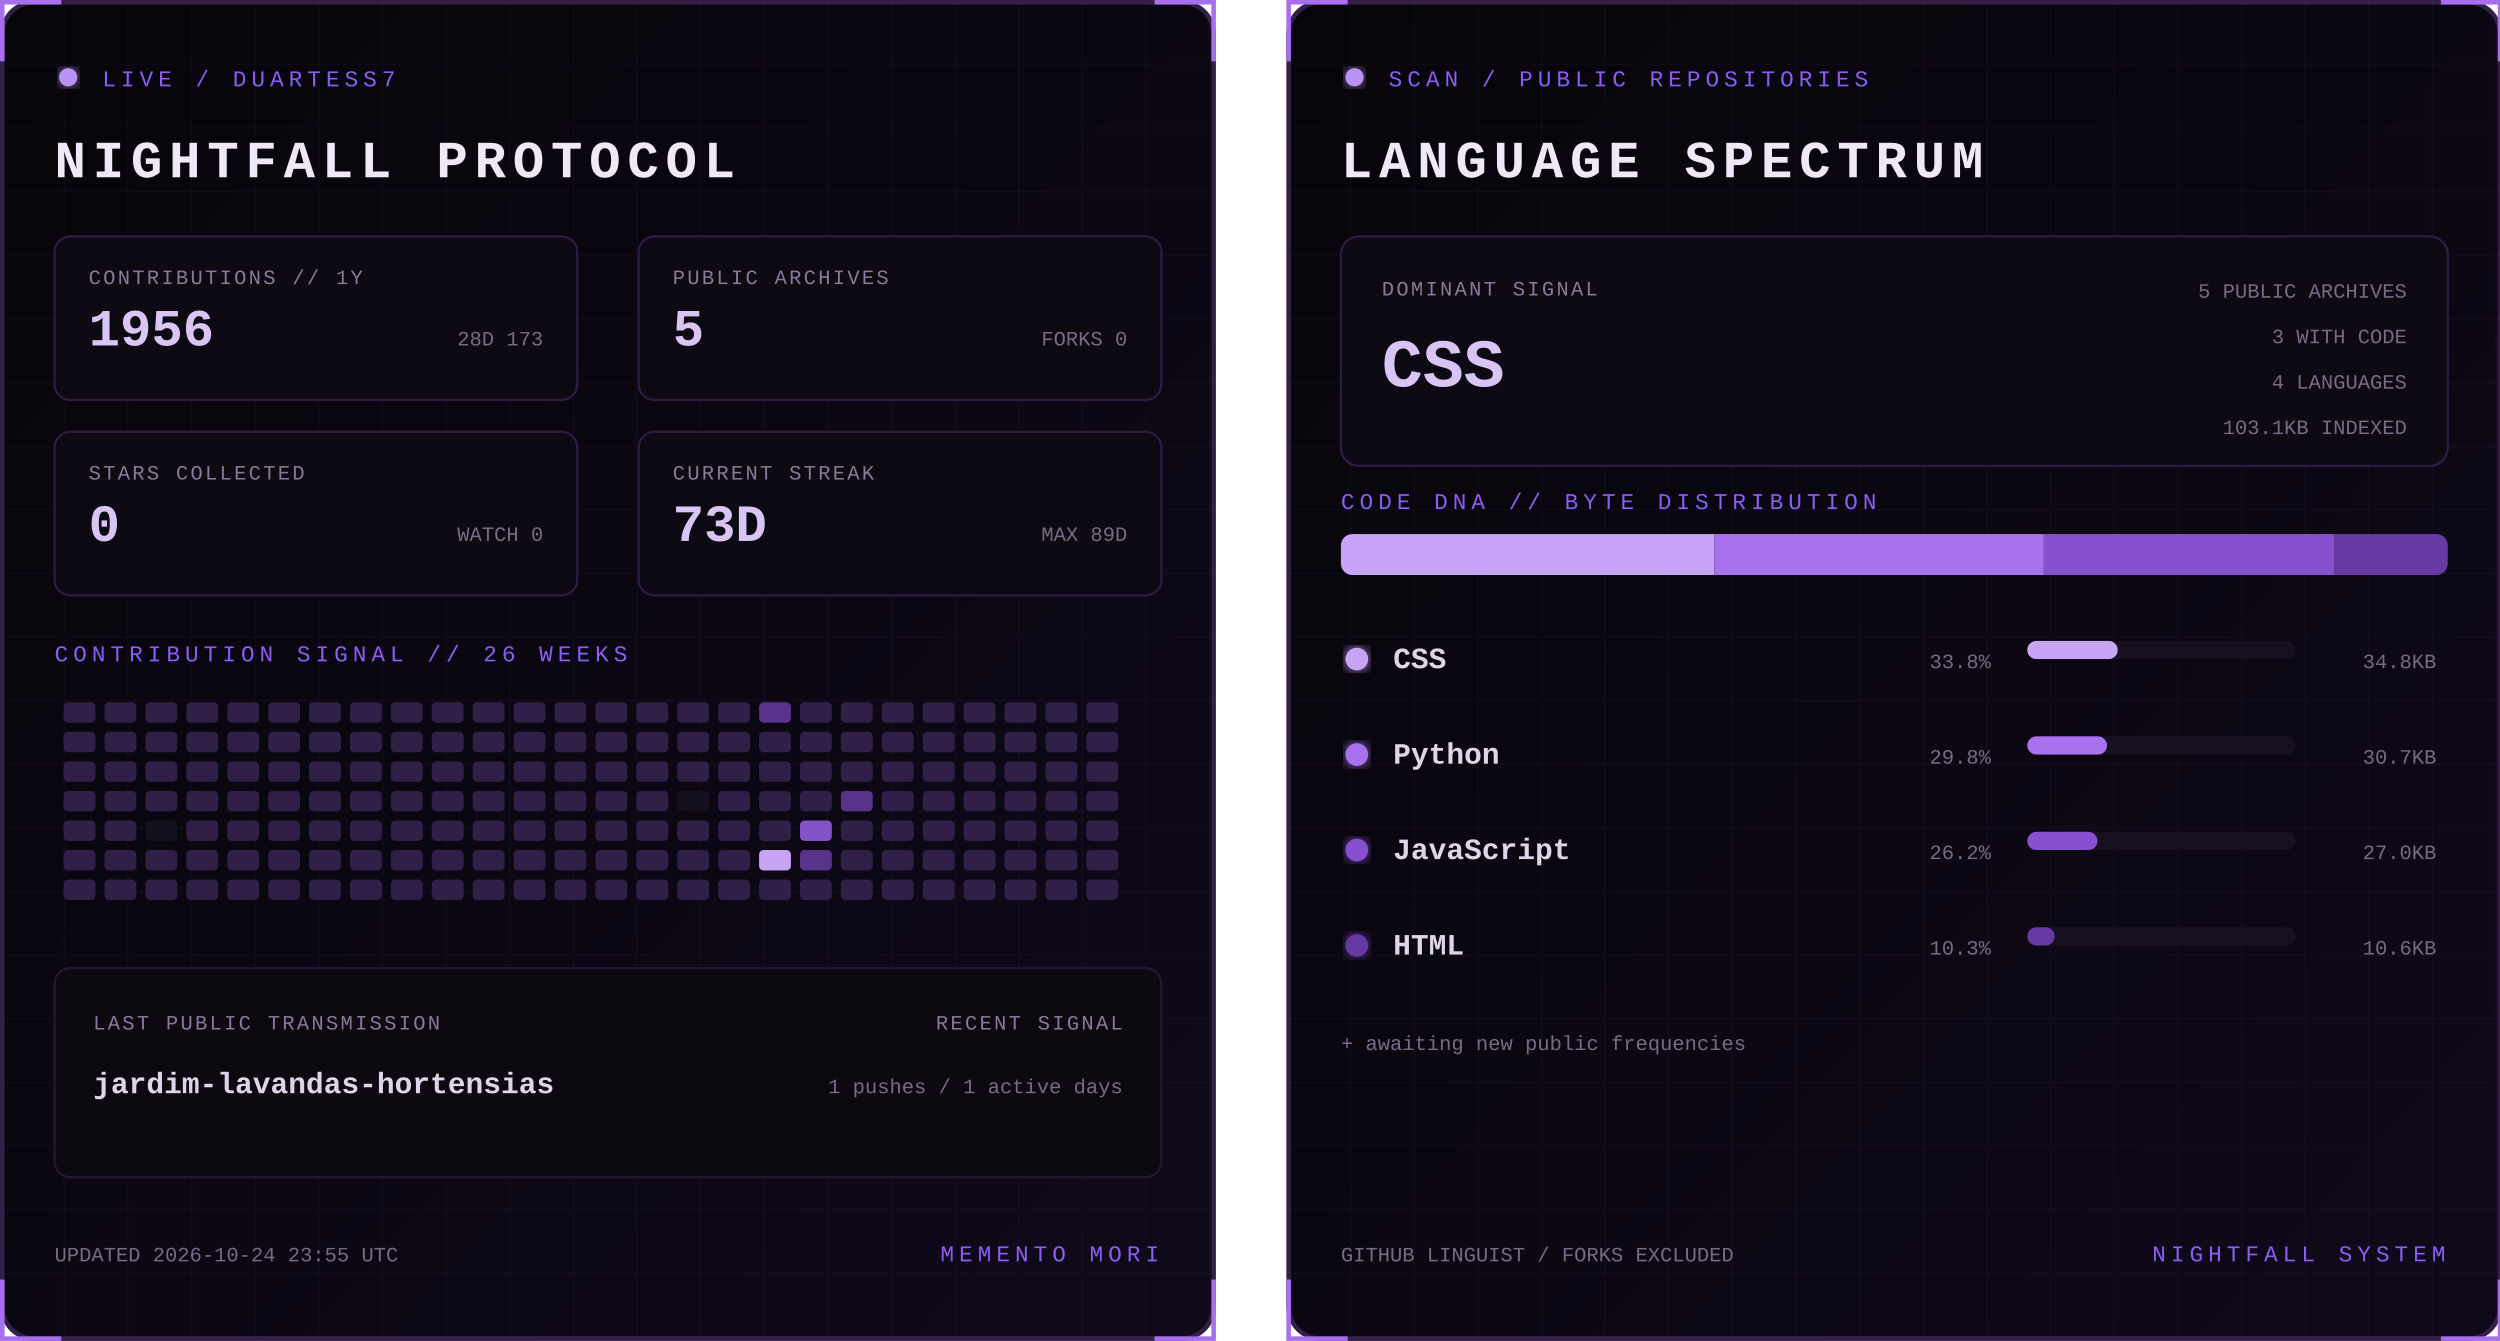
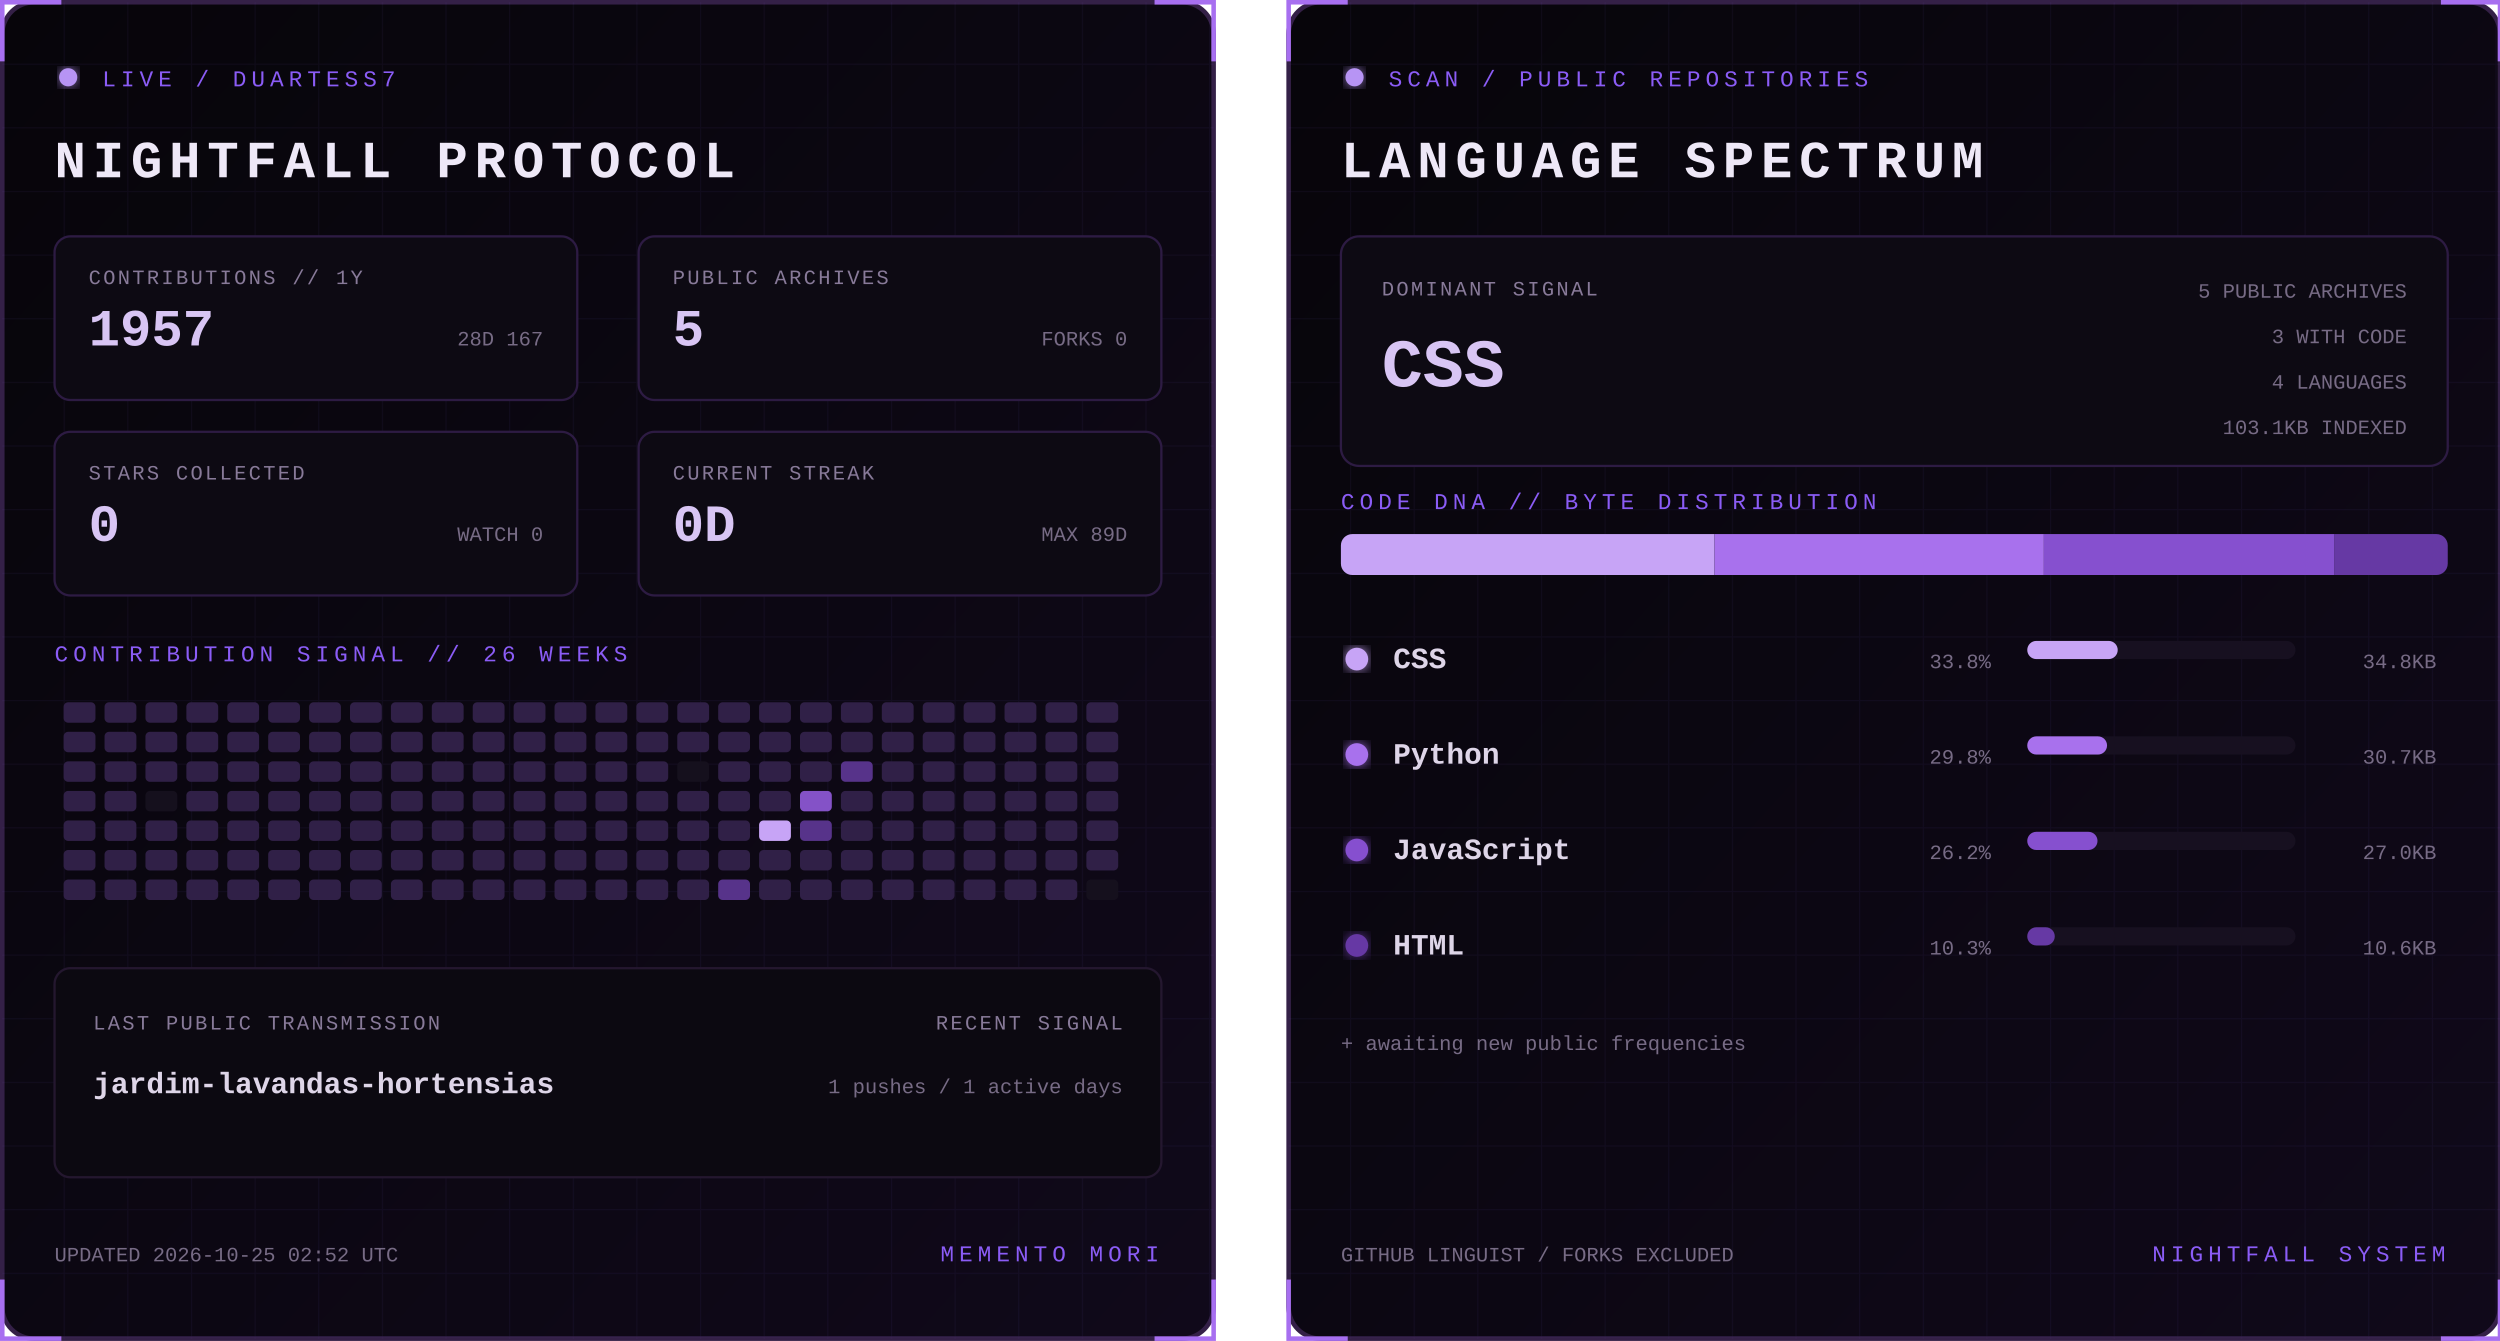
<svg xmlns="http://www.w3.org/2000/svg" width="1100" height="590" viewBox="0 0 1100 590" role="img" aria-labelledby="title desc">
  <defs>
    <linearGradient id="bg" x1="0" y1="0" x2="1" y2="1">
      <stop stop-color="#07050a" />
      <stop offset="1" stop-color="#10091a" />
    </linearGradient>
    <filter id="glow">
      <feGaussianBlur stdDeviation="3" result="b" />
      <feMerge>
        <feMergeNode in="b" />
        <feMergeNode in="SourceGraphic" />
      </feMerge>
    </filter>
    <pattern id="grid" width="28" height="28" patternUnits="userSpaceOnUse">
      <path d="M28 0H0V28" fill="none" stroke="#8b5cf6" stroke-opacity=".055" />
    </pattern>
    <clipPath id="dna">
      <rect x="24" y="235" width="487" height="18" rx="5" />
    </clipPath>
    <style>
      text { font-family: Consolas, 'Courier New', monospace; }
      .kicker { fill:#8b5cf6; font-size:10px; letter-spacing:2.2px; }
      .title { fill:#eee8f7; font-size:23px; font-weight:700; letter-spacing:3px; }
      .label { fill:#887a99; font-size:9px; letter-spacing:1px; }
      .stat { fill:#d8c5f4; font-size:23px; font-weight:700; }
      .detail,.pct { fill:#776b85; font-size:9px; }
      .lang { fill:#ded5e8; font-size:13px; font-weight:700; }
      .hero { fill:#d8c5f4; font-size:30px; font-weight:700; }
      .blink { animation:blink 1.6s step-end infinite; }
      @keyframes blink { 50% { opacity:.25 } }
    </style>
  </defs>
  <g>
    <rect x="1" y="1" width="533" height="588" rx="14" fill="url(#bg)" stroke="#342047" stroke-width="2" />
    <rect x="1" y="1" width="533" height="588" rx="14" fill="url(#grid)" />
    <path d="M27 1H1v26 M508 1h26v26 M534 563v26h-26 M27 589H1v-26" stroke="#a76ff0" stroke-width="2" fill="none" />
    <circle cx="30" cy="34" r="4" fill="#b794f4" filter="url(#glow)" class="blink" />
    <text x="45" y="38" class="kicker">LIVE / DUARTESS7</text>
    <text x="24" y="78" class="title">NIGHTFALL PROTOCOL</text>
    <g transform="translate(24 104)">
      <rect width="230" height="72" rx="7" fill="#0d0a13" stroke="#2d1b43" />
      <text x="15" y="21" class="label">CONTRIBUTIONS // 1Y</text>
-       <text x="15" y="48" class="stat">1956</text>
-       <text x="215" y="48" text-anchor="end" class="detail">28D 173</text>
+       <text x="15" y="48" class="stat">1957</text>
+       <text x="215" y="48" text-anchor="end" class="detail">28D 167</text>
    </g>
    <g transform="translate(281 104)">
      <rect width="230" height="72" rx="7" fill="#0d0a13" stroke="#2d1b43" />
      <text x="15" y="21" class="label">PUBLIC ARCHIVES</text>
      <text x="15" y="48" class="stat">5</text>
      <text x="215" y="48" text-anchor="end" class="detail">FORKS 0</text>
    </g>
    <g transform="translate(24 190)">
      <rect width="230" height="72" rx="7" fill="#0d0a13" stroke="#2d1b43" />
      <text x="15" y="21" class="label">STARS COLLECTED</text>
      <text x="15" y="48" class="stat">0</text>
      <text x="215" y="48" text-anchor="end" class="detail">WATCH 0</text>
    </g>
    <g transform="translate(281 190)">
      <rect width="230" height="72" rx="7" fill="#0d0a13" stroke="#2d1b43" />
      <text x="15" y="21" class="label">CURRENT STREAK</text>
-       <text x="15" y="48" class="stat">73D</text>
+       <text x="15" y="48" class="stat">0D</text>
      <text x="215" y="48" text-anchor="end" class="detail">MAX 89D</text>
    </g>
    <text x="24" y="291" class="kicker">CONTRIBUTION SIGNAL // 26 WEEKS</text>
    <g>
      <rect x="28" y="309" width="14" height="9" rx="2" fill="#302047" />
      <rect x="28" y="322" width="14" height="9" rx="2" fill="#302047" />
      <rect x="28" y="335" width="14" height="9" rx="2" fill="#302047" />
      <rect x="28" y="348" width="14" height="9" rx="2" fill="#302047" />
      <rect x="28" y="361" width="14" height="9" rx="2" fill="#302047" />
      <rect x="28" y="374" width="14" height="9" rx="2" fill="#302047" />
      <rect x="28" y="387" width="14" height="9" rx="2" fill="#302047" />
      <rect x="46" y="309" width="14" height="9" rx="2" fill="#302047" />
      <rect x="46" y="322" width="14" height="9" rx="2" fill="#302047" />
      <rect x="46" y="335" width="14" height="9" rx="2" fill="#302047" />
      <rect x="46" y="348" width="14" height="9" rx="2" fill="#302047" />
      <rect x="46" y="361" width="14" height="9" rx="2" fill="#302047" />
      <rect x="46" y="374" width="14" height="9" rx="2" fill="#302047" />
      <rect x="46" y="387" width="14" height="9" rx="2" fill="#302047" />
      <rect x="64" y="309" width="14" height="9" rx="2" fill="#302047" />
      <rect x="64" y="322" width="14" height="9" rx="2" fill="#302047" />
      <rect x="64" y="335" width="14" height="9" rx="2" fill="#302047" />
-       <rect x="64" y="348" width="14" height="9" rx="2" fill="#302047" />
-       <rect x="64" y="361" width="14" height="9" rx="2" fill="#15101d" />
+       <rect x="64" y="348" width="14" height="9" rx="2" fill="#15101d" />
+       <rect x="64" y="361" width="14" height="9" rx="2" fill="#302047" />
      <rect x="64" y="374" width="14" height="9" rx="2" fill="#302047" />
      <rect x="64" y="387" width="14" height="9" rx="2" fill="#302047" />
      <rect x="82" y="309" width="14" height="9" rx="2" fill="#302047" />
      <rect x="82" y="322" width="14" height="9" rx="2" fill="#302047" />
      <rect x="82" y="335" width="14" height="9" rx="2" fill="#302047" />
      <rect x="82" y="348" width="14" height="9" rx="2" fill="#302047" />
      <rect x="82" y="361" width="14" height="9" rx="2" fill="#302047" />
      <rect x="82" y="374" width="14" height="9" rx="2" fill="#302047" />
      <rect x="82" y="387" width="14" height="9" rx="2" fill="#302047" />
      <rect x="100" y="309" width="14" height="9" rx="2" fill="#302047" />
      <rect x="100" y="322" width="14" height="9" rx="2" fill="#302047" />
      <rect x="100" y="335" width="14" height="9" rx="2" fill="#302047" />
      <rect x="100" y="348" width="14" height="9" rx="2" fill="#302047" />
      <rect x="100" y="361" width="14" height="9" rx="2" fill="#302047" />
      <rect x="100" y="374" width="14" height="9" rx="2" fill="#302047" />
      <rect x="100" y="387" width="14" height="9" rx="2" fill="#302047" />
      <rect x="118" y="309" width="14" height="9" rx="2" fill="#302047" />
      <rect x="118" y="322" width="14" height="9" rx="2" fill="#302047" />
      <rect x="118" y="335" width="14" height="9" rx="2" fill="#302047" />
      <rect x="118" y="348" width="14" height="9" rx="2" fill="#302047" />
      <rect x="118" y="361" width="14" height="9" rx="2" fill="#302047" />
      <rect x="118" y="374" width="14" height="9" rx="2" fill="#302047" />
      <rect x="118" y="387" width="14" height="9" rx="2" fill="#302047" />
      <rect x="136" y="309" width="14" height="9" rx="2" fill="#302047" />
      <rect x="136" y="322" width="14" height="9" rx="2" fill="#302047" />
      <rect x="136" y="335" width="14" height="9" rx="2" fill="#302047" />
      <rect x="136" y="348" width="14" height="9" rx="2" fill="#302047" />
      <rect x="136" y="361" width="14" height="9" rx="2" fill="#302047" />
      <rect x="136" y="374" width="14" height="9" rx="2" fill="#302047" />
      <rect x="136" y="387" width="14" height="9" rx="2" fill="#302047" />
      <rect x="154" y="309" width="14" height="9" rx="2" fill="#302047" />
      <rect x="154" y="322" width="14" height="9" rx="2" fill="#302047" />
      <rect x="154" y="335" width="14" height="9" rx="2" fill="#302047" />
      <rect x="154" y="348" width="14" height="9" rx="2" fill="#302047" />
      <rect x="154" y="361" width="14" height="9" rx="2" fill="#302047" />
      <rect x="154" y="374" width="14" height="9" rx="2" fill="#302047" />
      <rect x="154" y="387" width="14" height="9" rx="2" fill="#302047" />
      <rect x="172" y="309" width="14" height="9" rx="2" fill="#302047" />
      <rect x="172" y="322" width="14" height="9" rx="2" fill="#302047" />
      <rect x="172" y="335" width="14" height="9" rx="2" fill="#302047" />
      <rect x="172" y="348" width="14" height="9" rx="2" fill="#302047" />
      <rect x="172" y="361" width="14" height="9" rx="2" fill="#302047" />
      <rect x="172" y="374" width="14" height="9" rx="2" fill="#302047" />
      <rect x="172" y="387" width="14" height="9" rx="2" fill="#302047" />
      <rect x="190" y="309" width="14" height="9" rx="2" fill="#302047" />
      <rect x="190" y="322" width="14" height="9" rx="2" fill="#302047" />
      <rect x="190" y="335" width="14" height="9" rx="2" fill="#302047" />
      <rect x="190" y="348" width="14" height="9" rx="2" fill="#302047" />
      <rect x="190" y="361" width="14" height="9" rx="2" fill="#302047" />
      <rect x="190" y="374" width="14" height="9" rx="2" fill="#302047" />
      <rect x="190" y="387" width="14" height="9" rx="2" fill="#302047" />
      <rect x="208" y="309" width="14" height="9" rx="2" fill="#302047" />
      <rect x="208" y="322" width="14" height="9" rx="2" fill="#302047" />
      <rect x="208" y="335" width="14" height="9" rx="2" fill="#302047" />
      <rect x="208" y="348" width="14" height="9" rx="2" fill="#302047" />
      <rect x="208" y="361" width="14" height="9" rx="2" fill="#302047" />
      <rect x="208" y="374" width="14" height="9" rx="2" fill="#302047" />
      <rect x="208" y="387" width="14" height="9" rx="2" fill="#302047" />
      <rect x="226" y="309" width="14" height="9" rx="2" fill="#302047" />
      <rect x="226" y="322" width="14" height="9" rx="2" fill="#302047" />
      <rect x="226" y="335" width="14" height="9" rx="2" fill="#302047" />
      <rect x="226" y="348" width="14" height="9" rx="2" fill="#302047" />
      <rect x="226" y="361" width="14" height="9" rx="2" fill="#302047" />
      <rect x="226" y="374" width="14" height="9" rx="2" fill="#302047" />
      <rect x="226" y="387" width="14" height="9" rx="2" fill="#302047" />
      <rect x="244" y="309" width="14" height="9" rx="2" fill="#302047" />
      <rect x="244" y="322" width="14" height="9" rx="2" fill="#302047" />
      <rect x="244" y="335" width="14" height="9" rx="2" fill="#302047" />
      <rect x="244" y="348" width="14" height="9" rx="2" fill="#302047" />
      <rect x="244" y="361" width="14" height="9" rx="2" fill="#302047" />
      <rect x="244" y="374" width="14" height="9" rx="2" fill="#302047" />
      <rect x="244" y="387" width="14" height="9" rx="2" fill="#302047" />
      <rect x="262" y="309" width="14" height="9" rx="2" fill="#302047" />
      <rect x="262" y="322" width="14" height="9" rx="2" fill="#302047" />
      <rect x="262" y="335" width="14" height="9" rx="2" fill="#302047" />
      <rect x="262" y="348" width="14" height="9" rx="2" fill="#302047" />
      <rect x="262" y="361" width="14" height="9" rx="2" fill="#302047" />
      <rect x="262" y="374" width="14" height="9" rx="2" fill="#302047" />
      <rect x="262" y="387" width="14" height="9" rx="2" fill="#302047" />
      <rect x="280" y="309" width="14" height="9" rx="2" fill="#302047" />
      <rect x="280" y="322" width="14" height="9" rx="2" fill="#302047" />
      <rect x="280" y="335" width="14" height="9" rx="2" fill="#302047" />
      <rect x="280" y="348" width="14" height="9" rx="2" fill="#302047" />
      <rect x="280" y="361" width="14" height="9" rx="2" fill="#302047" />
      <rect x="280" y="374" width="14" height="9" rx="2" fill="#302047" />
      <rect x="280" y="387" width="14" height="9" rx="2" fill="#302047" />
      <rect x="298" y="309" width="14" height="9" rx="2" fill="#302047" />
      <rect x="298" y="322" width="14" height="9" rx="2" fill="#302047" />
-       <rect x="298" y="335" width="14" height="9" rx="2" fill="#302047" />
-       <rect x="298" y="348" width="14" height="9" rx="2" fill="#15101d" />
+       <rect x="298" y="335" width="14" height="9" rx="2" fill="#15101d" />
+       <rect x="298" y="348" width="14" height="9" rx="2" fill="#302047" />
      <rect x="298" y="361" width="14" height="9" rx="2" fill="#302047" />
      <rect x="298" y="374" width="14" height="9" rx="2" fill="#302047" />
      <rect x="298" y="387" width="14" height="9" rx="2" fill="#302047" />
      <rect x="316" y="309" width="14" height="9" rx="2" fill="#302047" />
      <rect x="316" y="322" width="14" height="9" rx="2" fill="#302047" />
      <rect x="316" y="335" width="14" height="9" rx="2" fill="#302047" />
      <rect x="316" y="348" width="14" height="9" rx="2" fill="#302047" />
      <rect x="316" y="361" width="14" height="9" rx="2" fill="#302047" />
      <rect x="316" y="374" width="14" height="9" rx="2" fill="#302047" />
-       <rect x="316" y="387" width="14" height="9" rx="2" fill="#302047" />
-       <rect x="334" y="309" width="14" height="9" rx="2" fill="#57338a" />
+       <rect x="316" y="387" width="14" height="9" rx="2" fill="#57338a" />
+       <rect x="334" y="309" width="14" height="9" rx="2" fill="#302047" />
      <rect x="334" y="322" width="14" height="9" rx="2" fill="#302047" />
      <rect x="334" y="335" width="14" height="9" rx="2" fill="#302047" />
      <rect x="334" y="348" width="14" height="9" rx="2" fill="#302047" />
-       <rect x="334" y="361" width="14" height="9" rx="2" fill="#302047" />
-       <rect x="334" y="374" width="14" height="9" rx="2" fill="#c7a4f6" />
+       <rect x="334" y="361" width="14" height="9" rx="2" fill="#c7a4f6" />
+       <rect x="334" y="374" width="14" height="9" rx="2" fill="#302047" />
      <rect x="334" y="387" width="14" height="9" rx="2" fill="#302047" />
      <rect x="352" y="309" width="14" height="9" rx="2" fill="#302047" />
      <rect x="352" y="322" width="14" height="9" rx="2" fill="#302047" />
      <rect x="352" y="335" width="14" height="9" rx="2" fill="#302047" />
-       <rect x="352" y="348" width="14" height="9" rx="2" fill="#302047" />
-       <rect x="352" y="361" width="14" height="9" rx="2" fill="#8452c7" />
-       <rect x="352" y="374" width="14" height="9" rx="2" fill="#57338a" />
+       <rect x="352" y="348" width="14" height="9" rx="2" fill="#8452c7" />
+       <rect x="352" y="361" width="14" height="9" rx="2" fill="#57338a" />
+       <rect x="352" y="374" width="14" height="9" rx="2" fill="#302047" />
      <rect x="352" y="387" width="14" height="9" rx="2" fill="#302047" />
      <rect x="370" y="309" width="14" height="9" rx="2" fill="#302047" />
      <rect x="370" y="322" width="14" height="9" rx="2" fill="#302047" />
-       <rect x="370" y="335" width="14" height="9" rx="2" fill="#302047" />
-       <rect x="370" y="348" width="14" height="9" rx="2" fill="#57338a" />
+       <rect x="370" y="335" width="14" height="9" rx="2" fill="#57338a" />
+       <rect x="370" y="348" width="14" height="9" rx="2" fill="#302047" />
      <rect x="370" y="361" width="14" height="9" rx="2" fill="#302047" />
      <rect x="370" y="374" width="14" height="9" rx="2" fill="#302047" />
      <rect x="370" y="387" width="14" height="9" rx="2" fill="#302047" />
      <rect x="388" y="309" width="14" height="9" rx="2" fill="#302047" />
      <rect x="388" y="322" width="14" height="9" rx="2" fill="#302047" />
      <rect x="388" y="335" width="14" height="9" rx="2" fill="#302047" />
      <rect x="388" y="348" width="14" height="9" rx="2" fill="#302047" />
      <rect x="388" y="361" width="14" height="9" rx="2" fill="#302047" />
      <rect x="388" y="374" width="14" height="9" rx="2" fill="#302047" />
      <rect x="388" y="387" width="14" height="9" rx="2" fill="#302047" />
      <rect x="406" y="309" width="14" height="9" rx="2" fill="#302047" />
      <rect x="406" y="322" width="14" height="9" rx="2" fill="#302047" />
      <rect x="406" y="335" width="14" height="9" rx="2" fill="#302047" />
      <rect x="406" y="348" width="14" height="9" rx="2" fill="#302047" />
      <rect x="406" y="361" width="14" height="9" rx="2" fill="#302047" />
      <rect x="406" y="374" width="14" height="9" rx="2" fill="#302047" />
      <rect x="406" y="387" width="14" height="9" rx="2" fill="#302047" />
      <rect x="424" y="309" width="14" height="9" rx="2" fill="#302047" />
      <rect x="424" y="322" width="14" height="9" rx="2" fill="#302047" />
      <rect x="424" y="335" width="14" height="9" rx="2" fill="#302047" />
      <rect x="424" y="348" width="14" height="9" rx="2" fill="#302047" />
      <rect x="424" y="361" width="14" height="9" rx="2" fill="#302047" />
      <rect x="424" y="374" width="14" height="9" rx="2" fill="#302047" />
      <rect x="424" y="387" width="14" height="9" rx="2" fill="#302047" />
      <rect x="442" y="309" width="14" height="9" rx="2" fill="#302047" />
      <rect x="442" y="322" width="14" height="9" rx="2" fill="#302047" />
      <rect x="442" y="335" width="14" height="9" rx="2" fill="#302047" />
      <rect x="442" y="348" width="14" height="9" rx="2" fill="#302047" />
      <rect x="442" y="361" width="14" height="9" rx="2" fill="#302047" />
      <rect x="442" y="374" width="14" height="9" rx="2" fill="#302047" />
      <rect x="442" y="387" width="14" height="9" rx="2" fill="#302047" />
      <rect x="460" y="309" width="14" height="9" rx="2" fill="#302047" />
      <rect x="460" y="322" width="14" height="9" rx="2" fill="#302047" />
      <rect x="460" y="335" width="14" height="9" rx="2" fill="#302047" />
      <rect x="460" y="348" width="14" height="9" rx="2" fill="#302047" />
      <rect x="460" y="361" width="14" height="9" rx="2" fill="#302047" />
      <rect x="460" y="374" width="14" height="9" rx="2" fill="#302047" />
      <rect x="460" y="387" width="14" height="9" rx="2" fill="#302047" />
      <rect x="478" y="309" width="14" height="9" rx="2" fill="#302047" />
      <rect x="478" y="322" width="14" height="9" rx="2" fill="#302047" />
      <rect x="478" y="335" width="14" height="9" rx="2" fill="#302047" />
      <rect x="478" y="348" width="14" height="9" rx="2" fill="#302047" />
      <rect x="478" y="361" width="14" height="9" rx="2" fill="#302047" />
      <rect x="478" y="374" width="14" height="9" rx="2" fill="#302047" />
-       <rect x="478" y="387" width="14" height="9" rx="2" fill="#302047" />
+       <rect x="478" y="387" width="14" height="9" rx="2" fill="#15101d" />
    </g>
    <rect x="24" y="426" width="487" height="92" rx="7" fill="#0c0911" stroke="#24172f" />
    <text x="41" y="453" class="label">LAST PUBLIC TRANSMISSION</text>
    <text x="41" y="481" class="lang">jardim-lavandas-hortensias</text>
    <text x="494" y="453" text-anchor="end" class="label">RECENT SIGNAL</text>
    <text x="494" y="481" text-anchor="end" class="detail">1 pushes / 1 active days</text>
-     <text x="24" y="555" class="detail">UPDATED 2026-10-24 23:55 UTC</text>
+     <text x="24" y="555" class="detail">UPDATED 2026-10-25 02:52 UTC</text>
    <text x="510" y="555" text-anchor="end" class="kicker">MEMENTO MORI</text>
  </g>
  <g transform="translate(566)">
    <rect x="1" y="1" width="533" height="588" rx="14" fill="url(#bg)" stroke="#342047" stroke-width="2" />
    <rect x="1" y="1" width="533" height="588" rx="14" fill="url(#grid)" />
    <path d="M27 1H1v26 M508 1h26v26 M534 563v26h-26 M27 589H1v-26" stroke="#a76ff0" stroke-width="2" fill="none" />
    <circle cx="30" cy="34" r="4" fill="#b794f4" filter="url(#glow)" class="blink" />
    <text x="45" y="38" class="kicker">SCAN / PUBLIC REPOSITORIES</text>
    <text x="24" y="78" class="title">LANGUAGE SPECTRUM</text>
    <rect x="24" y="104" width="487" height="101" rx="8" fill="#0d0a13" stroke="#2d1b43" />
    <text x="42" y="130" class="label">DOMINANT SIGNAL</text>
    <text x="42" y="170" class="hero">CSS</text>
    <text x="493" y="131" text-anchor="end" class="detail">5 PUBLIC ARCHIVES</text>
    <text x="493" y="151" text-anchor="end" class="detail">3 WITH CODE</text>
    <text x="493" y="171" text-anchor="end" class="detail">4 LANGUAGES</text>
    <text x="493" y="191" text-anchor="end" class="detail">103.1KB INDEXED</text>
    <text x="24" y="224" class="kicker">CODE DNA // BYTE DISTRIBUTION</text>
    <rect x="24" y="235" width="487" height="18" rx="5" fill="#171020" />
    <g clip-path="url(#dna)">
      <rect x="24.0" y="235" width="164.4" height="18" fill="#c7a4f6" />
      <rect x="188.4" y="235" width="144.9" height="18" fill="#a871ed" />
      <rect x="333.3" y="235" width="127.7" height="18" fill="#8650cf" />
      <rect x="461.0" y="235" width="50.0" height="18" fill="#6639a4" />
    </g>
    <circle cx="31" cy="290" r="5" fill="#c7a4f6" filter="url(#glow)" />
    <text x="47" y="294" class="lang">CSS</text>
    <text x="310" y="294" text-anchor="end" class="pct">33.8%</text>
    <rect x="326" y="282" width="118" height="8" rx="4" fill="#171020" />
    <rect x="326" y="282" width="39.8" height="8" rx="4" fill="#c7a4f6" />
    <text x="506" y="294" text-anchor="end" class="detail">34.8KB</text>
    <circle cx="31" cy="332" r="5" fill="#a871ed" filter="url(#glow)" />
    <text x="47" y="336" class="lang">Python</text>
    <text x="310" y="336" text-anchor="end" class="pct">29.8%</text>
    <rect x="326" y="324" width="118" height="8" rx="4" fill="#171020" />
    <rect x="326" y="324" width="35.1" height="8" rx="4" fill="#a871ed" />
    <text x="506" y="336" text-anchor="end" class="detail">30.7KB</text>
    <circle cx="31" cy="374" r="5" fill="#8650cf" filter="url(#glow)" />
    <text x="47" y="378" class="lang">JavaScript</text>
    <text x="310" y="378" text-anchor="end" class="pct">26.2%</text>
    <rect x="326" y="366" width="118" height="8" rx="4" fill="#171020" />
    <rect x="326" y="366" width="30.9" height="8" rx="4" fill="#8650cf" />
    <text x="506" y="378" text-anchor="end" class="detail">27.0KB</text>
    <circle cx="31" cy="416" r="5" fill="#6639a4" filter="url(#glow)" />
    <text x="47" y="420" class="lang">HTML</text>
    <text x="310" y="420" text-anchor="end" class="pct">10.3%</text>
    <rect x="326" y="408" width="118" height="8" rx="4" fill="#171020" />
    <rect x="326" y="408" width="12.1" height="8" rx="4" fill="#6639a4" />
    <text x="506" y="420" text-anchor="end" class="detail">10.6KB</text>
    <text x="24" y="462" class="detail">+ awaiting new public frequencies</text>
    <text x="24" y="555" class="detail">GITHUB LINGUIST / FORKS EXCLUDED</text>
    <text x="510" y="555" text-anchor="end" class="kicker">NIGHTFALL SYSTEM</text>
  </g>
</svg>
